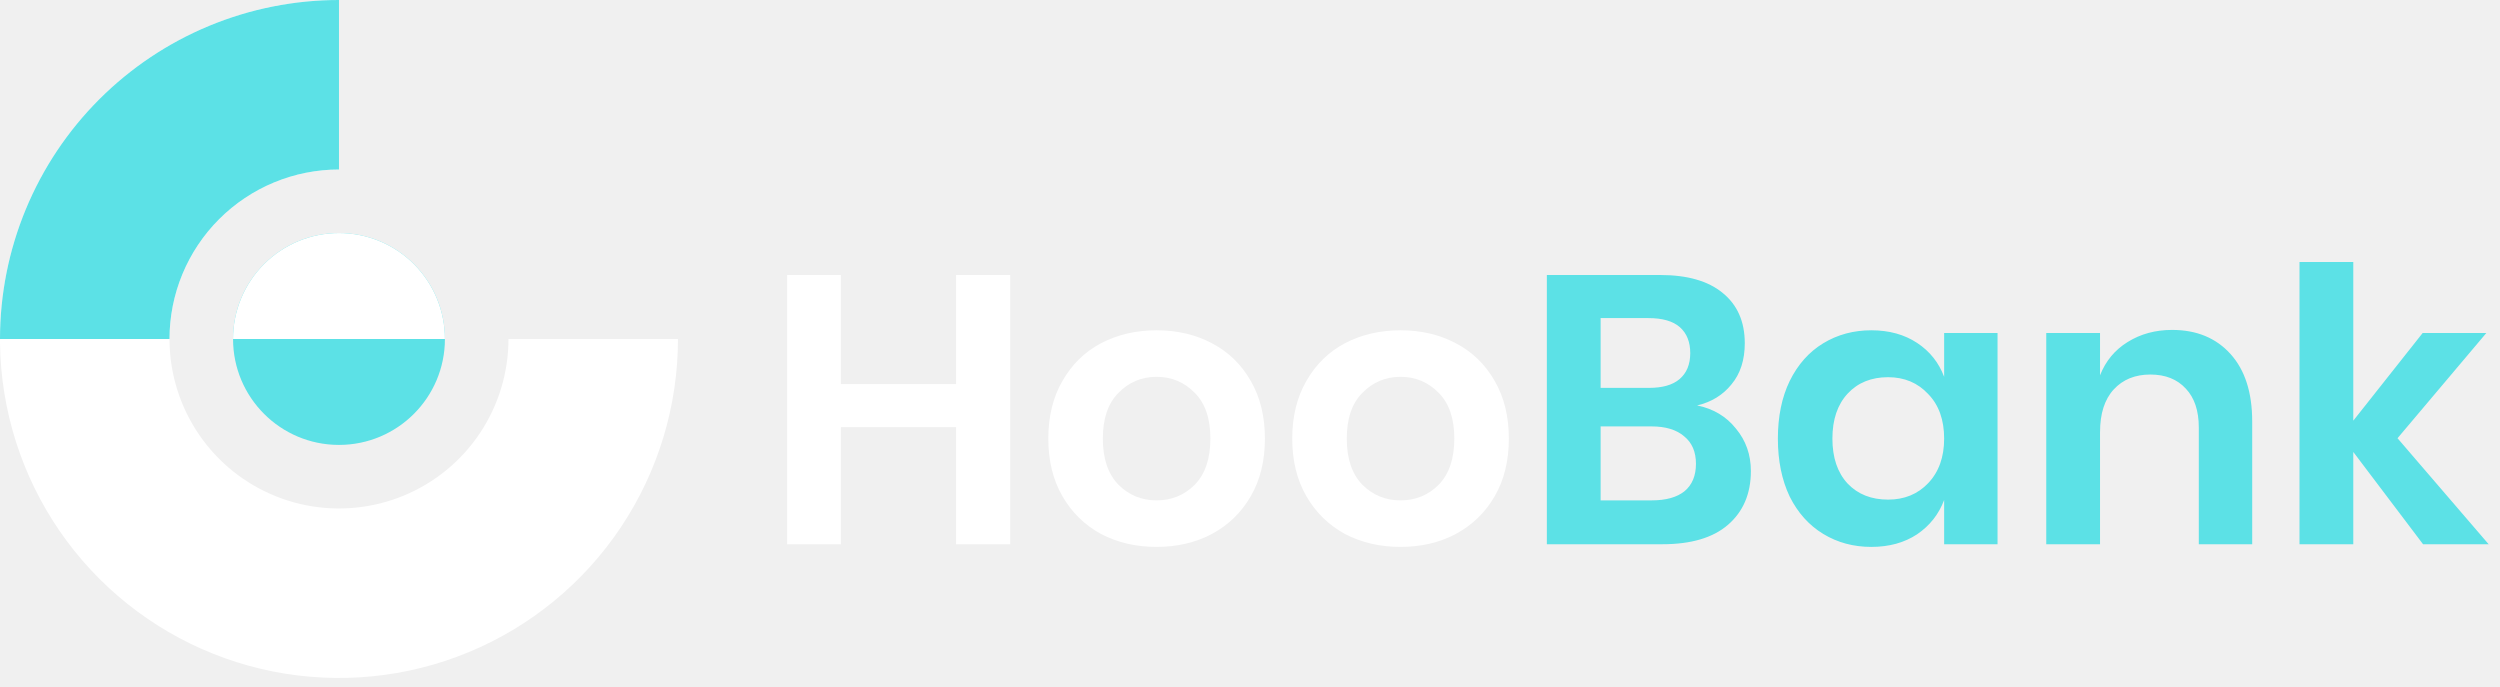
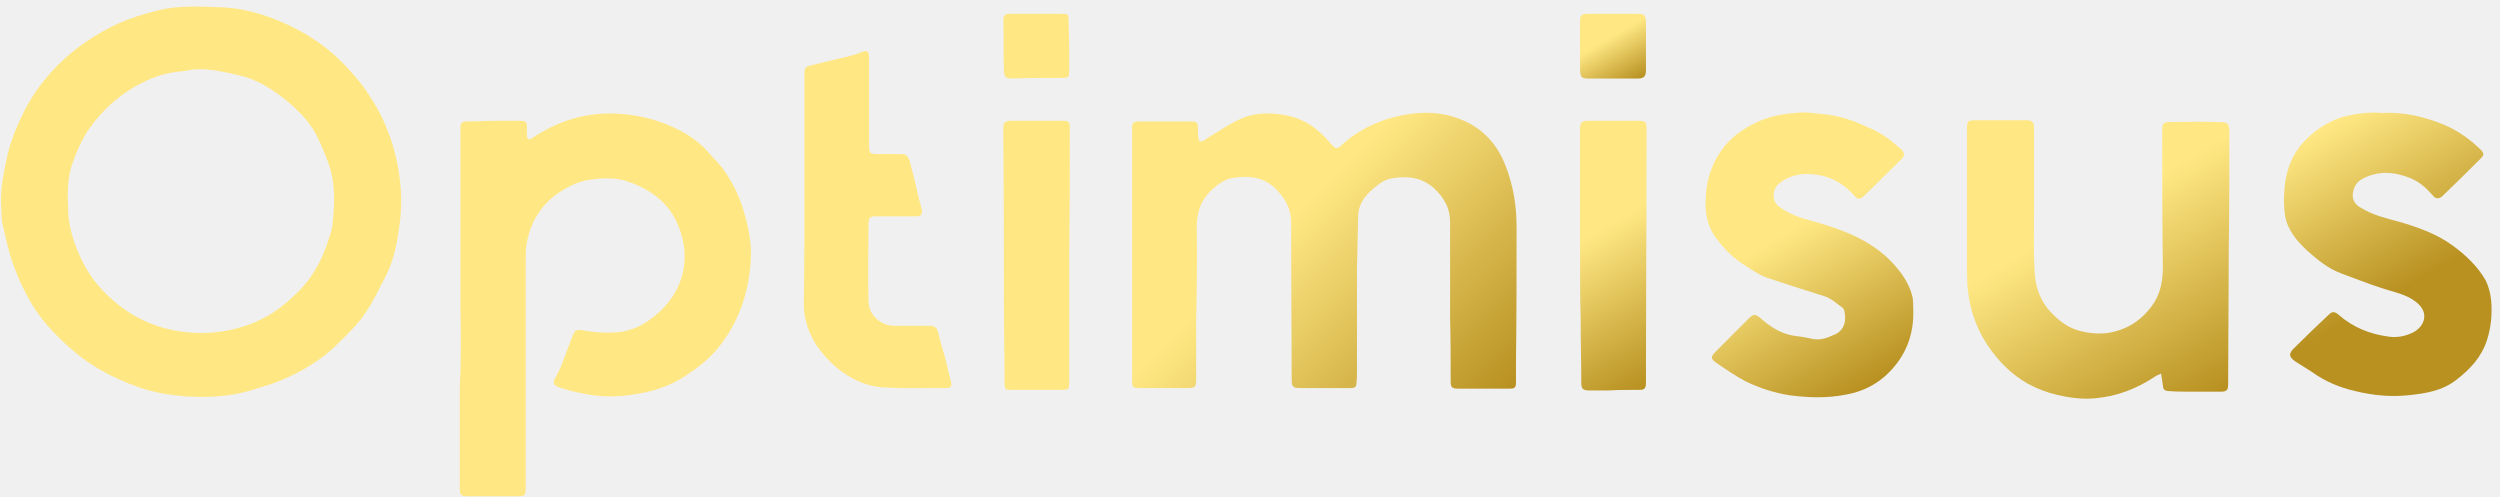
- <svg xmlns="http://www.w3.org/2000/svg" width="266" height="73" viewBox="0 0 266 73" fill="none">
-   <path d="M107.487 29.26V57.907H101.725V45.45H89.471V57.907H83.749V29.26H89.471V40.865H101.725V29.26H107.487ZM123.063 35.143C125.255 35.143 127.216 35.603 128.947 36.523C130.705 37.443 132.085 38.782 133.086 40.54C134.087 42.271 134.587 44.314 134.587 46.667C134.587 49.02 134.087 51.063 133.086 52.794C132.085 54.525 130.705 55.864 128.947 56.811C127.216 57.731 125.255 58.191 123.063 58.191C120.872 58.191 118.898 57.731 117.139 56.811C115.408 55.864 114.042 54.525 113.041 52.794C112.04 51.063 111.54 49.02 111.54 46.667C111.54 44.314 112.04 42.271 113.041 40.54C114.042 38.782 115.408 37.443 117.139 36.523C118.898 35.603 120.872 35.143 123.063 35.143ZM123.063 40.094C121.467 40.094 120.115 40.662 119.006 41.798C117.897 42.907 117.342 44.53 117.342 46.667C117.342 48.804 117.897 50.441 119.006 51.577C120.115 52.686 121.467 53.24 123.063 53.24C124.659 53.24 126.012 52.686 127.121 51.577C128.23 50.441 128.785 48.804 128.785 46.667C128.785 44.53 128.23 42.907 127.121 41.798C126.012 40.662 124.659 40.094 123.063 40.094ZM149.018 35.143C151.209 35.143 153.17 35.603 154.901 36.523C156.66 37.443 158.039 38.782 159.04 40.54C160.041 42.271 160.542 44.314 160.542 46.667C160.542 49.02 160.041 51.063 159.04 52.794C158.039 54.525 156.66 55.864 154.901 56.811C153.17 57.731 151.209 58.191 149.018 58.191C146.827 58.191 144.852 57.731 143.094 56.811C141.363 55.864 139.996 54.525 138.996 52.794C137.995 51.063 137.494 49.02 137.494 46.667C137.494 44.314 137.995 42.271 138.996 40.54C139.996 38.782 141.363 37.443 143.094 36.523C144.852 35.603 146.827 35.143 149.018 35.143ZM149.018 40.094C147.422 40.094 146.069 40.662 144.96 41.798C143.851 42.907 143.297 44.53 143.297 46.667C143.297 48.804 143.851 50.441 144.96 51.577C146.069 52.686 147.422 53.24 149.018 53.24C150.614 53.24 151.966 52.686 153.076 51.577C154.185 50.441 154.739 48.804 154.739 46.667C154.739 44.53 154.185 42.907 153.076 41.798C151.966 40.662 150.614 40.094 149.018 40.094Z" fill="white" />
-   <path d="M180.572 43.137C182.303 43.489 183.683 44.314 184.711 45.612C185.766 46.883 186.293 48.385 186.293 50.116C186.293 52.524 185.482 54.431 183.859 55.837C182.263 57.217 179.936 57.907 176.88 57.907H164.585V29.26H176.636C179.531 29.26 181.749 29.896 183.291 31.167C184.86 32.438 185.644 34.224 185.644 36.523C185.644 38.308 185.171 39.769 184.224 40.905C183.304 42.041 182.087 42.785 180.572 43.137ZM170.306 41.27H175.459C176.893 41.27 177.975 40.959 178.706 40.337C179.463 39.688 179.842 38.768 179.842 37.578C179.842 36.388 179.476 35.468 178.746 34.819C178.016 34.17 176.893 33.845 175.378 33.845H170.306V41.27ZM175.743 53.24C177.258 53.24 178.421 52.916 179.233 52.267C180.045 51.59 180.45 50.617 180.45 49.345C180.45 48.074 180.031 47.1 179.192 46.424C178.381 45.72 177.218 45.369 175.703 45.369H170.306V53.24H175.743ZM199.107 35.143C201 35.143 202.623 35.59 203.976 36.483C205.329 37.375 206.289 38.579 206.857 40.094V35.428H212.538V57.907H206.857V53.2C206.289 54.715 205.329 55.932 203.976 56.852C202.623 57.744 201 58.191 199.107 58.191C197.213 58.191 195.509 57.731 193.994 56.811C192.479 55.892 191.289 54.566 190.423 52.835C189.585 51.076 189.166 49.02 189.166 46.667C189.166 44.314 189.585 42.271 190.423 40.54C191.289 38.782 192.479 37.443 193.994 36.523C195.509 35.603 197.213 35.143 199.107 35.143ZM200.892 40.134C199.107 40.134 197.673 40.716 196.591 41.879C195.509 43.042 194.968 44.638 194.968 46.667C194.968 48.696 195.509 50.292 196.591 51.455C197.673 52.591 199.107 53.159 200.892 53.159C202.623 53.159 204.044 52.578 205.153 51.414C206.289 50.224 206.857 48.642 206.857 46.667C206.857 44.665 206.289 43.083 205.153 41.92C204.044 40.729 202.623 40.134 200.892 40.134ZM231.113 35.103C233.709 35.103 235.779 35.955 237.321 37.659C238.863 39.363 239.634 41.757 239.634 44.841V57.907H233.953V45.49C233.953 43.705 233.493 42.325 232.573 41.352C231.654 40.351 230.396 39.85 228.8 39.85C227.177 39.85 225.878 40.378 224.904 41.433C223.931 42.488 223.444 44.003 223.444 45.977V57.907H217.722V35.428H223.444V39.931C224.039 38.417 225.013 37.24 226.365 36.401C227.745 35.536 229.327 35.103 231.113 35.103ZM257.814 57.907L250.389 48.087V57.907H244.668V27.88H250.389V44.76L257.774 35.428H264.55L255.096 46.627L264.793 57.907H257.814Z" fill="#5CE1E6" />
-   <path d="M36.068 0C28.934 -8.50666e-08 21.961 2.115 16.03 6.079C10.098 10.042 5.475 15.675 2.745 22.265C0.016 28.856 -0.699 36.108 0.693 43.104C2.085 50.101 5.52 56.527 10.564 61.572C15.608 66.616 22.035 70.051 29.031 71.443C36.028 72.834 43.28 72.12 49.87 69.39C56.461 66.66 62.094 62.037 66.057 56.106C70.02 50.175 72.136 43.201 72.136 36.068L54.102 36.068C54.102 39.635 53.044 43.121 51.062 46.087C49.081 49.053 46.264 51.364 42.969 52.729C39.674 54.094 36.048 54.451 32.55 53.755C29.051 53.059 25.838 51.342 23.316 48.82C20.794 46.298 19.076 43.084 18.38 39.586C17.685 36.088 18.042 32.462 19.407 29.166C20.772 25.871 23.083 23.055 26.049 21.073C29.014 19.092 32.501 18.034 36.068 18.034L36.068 0Z" fill="white" />
-   <path d="M36.068 0C31.331 -5.64821e-08 26.641 0.933 22.265 2.745C17.889 4.558 13.913 7.215 10.564 10.564C7.215 13.913 4.558 17.889 2.745 22.265C0.933 26.641 -7.1519e-07 31.331 0 36.068L18.034 36.068C18.034 33.7 18.5 31.355 19.407 29.166C20.313 26.979 21.641 24.991 23.316 23.316C24.991 21.641 26.979 20.313 29.166 19.407C31.355 18.5 33.7 18.034 36.068 18.034L36.068 0Z" fill="#5CE1E6" />
-   <circle cx="36.068" cy="36.068" r="11.271" fill="#5CE1E6" />
-   <path d="M47.339 36.068C47.339 34.588 47.047 33.122 46.481 31.755C45.915 30.387 45.084 29.145 44.038 28.098C42.991 27.051 41.749 26.221 40.381 25.655C39.014 25.088 37.548 24.797 36.068 24.797C34.588 24.797 33.122 25.088 31.755 25.655C30.387 26.221 29.145 27.051 28.098 28.098C27.051 29.145 26.221 30.387 25.655 31.755C25.088 33.122 24.797 34.588 24.797 36.068L36.068 36.068H47.339Z" fill="white" />
+ <svg xmlns="http://www.w3.org/2000/svg" width="267" height="53" viewBox="0 0 267 53" fill="none">
+   <path d="M0.1 21.491C0.1 19.813 0.423 18.199 0.81 16.52C1.198 14.841 1.908 13.227 2.683 11.677C3.587 9.934 4.813 8.32 6.234 6.899C8.042 5.091 10.172 3.671 12.497 2.573C13.917 1.928 15.402 1.476 16.952 1.088C19.083 0.572 21.213 0.701 23.409 0.765C25.733 0.83 27.864 1.411 29.995 2.315C32.9 3.542 35.418 5.285 37.484 7.674C38.711 8.965 39.68 10.45 40.519 12C41.423 13.743 42.069 15.616 42.456 17.553C42.843 19.619 42.973 21.621 42.714 23.687C42.456 25.688 42.133 27.625 41.229 29.433C40.519 30.789 39.873 32.21 38.969 33.501C38.195 34.663 37.162 35.632 36.129 36.665C34.321 38.473 32.125 39.764 29.736 40.733C28.768 41.12 27.735 41.378 26.766 41.701C24.571 42.347 22.376 42.476 20.116 42.347C18.243 42.218 16.436 41.959 14.692 41.314C12.174 40.41 9.785 39.183 7.719 37.375C6.234 36.084 4.813 34.663 3.716 32.984C2.812 31.564 2.037 30.014 1.456 28.336C0.939 27.044 0.681 25.624 0.358 24.332C0.1 23.364 0.165 22.395 0.1 21.491ZM7.267 22.137C7.267 23.558 7.59 24.978 8.106 26.334C8.687 27.819 9.398 29.175 10.366 30.337C13.272 33.759 16.952 35.503 21.407 35.567C22.828 35.567 24.248 35.373 25.604 34.986C26.379 34.728 27.089 34.534 27.799 34.147C29.155 33.501 30.253 32.662 31.351 31.629C33.223 29.95 34.385 27.884 35.095 25.559C35.225 25.107 35.418 24.655 35.483 24.203C35.741 21.944 35.87 19.684 35.095 17.488C34.708 16.391 34.256 15.358 33.739 14.325C32.9 12.775 31.673 11.613 30.317 10.515C28.897 9.417 27.347 8.449 25.604 8.062C23.602 7.61 21.665 7.093 19.599 7.61C19.535 7.61 19.535 7.61 19.47 7.61C17.598 7.739 15.854 8.384 14.24 9.353C12.497 10.386 10.947 11.806 9.72 13.485C8.752 14.777 8.171 16.197 7.654 17.682C7.202 19.167 7.202 20.652 7.267 22.137Z" fill="url(#paint0_linear_1_37)" />
+   <path d="M120.905 27.302C120.905 22.783 120.905 18.199 120.905 13.679C120.905 13.162 121.034 12.969 121.616 12.969C123.488 12.969 125.36 12.969 127.233 12.969C127.814 12.969 127.943 13.098 127.943 13.743C127.943 14.066 127.943 14.454 128.008 14.777C128.008 15.099 128.201 15.164 128.524 15.035C128.718 14.906 128.912 14.777 129.105 14.647C130.203 14.002 131.301 13.227 132.463 12.71C134.012 12 135.691 12 137.37 12.323C139.372 12.71 140.857 13.808 142.083 15.293C142.664 15.939 142.794 16.003 143.439 15.358C144.86 14.066 146.539 13.227 148.346 12.646C150.865 11.935 153.447 11.742 155.901 12.71C158.29 13.614 159.904 15.358 160.808 17.747C161.647 19.877 161.97 22.073 161.97 24.268C161.97 29.046 161.97 33.824 161.906 38.602C161.906 39.312 161.906 40.022 161.906 40.797C161.906 41.443 161.776 41.507 161.131 41.507C159.323 41.507 157.515 41.507 155.707 41.507C155.126 41.507 154.932 41.378 154.932 40.797C154.932 38.537 154.932 36.213 154.868 33.953C154.868 30.531 154.868 27.109 154.868 23.687C154.868 22.202 154.222 21.104 153.124 20.071C151.768 18.909 150.283 18.78 148.669 19.038C148.282 19.102 147.83 19.296 147.507 19.49C146.28 20.394 145.118 21.362 145.053 23.041C144.989 24.849 144.989 26.657 144.924 28.465C144.924 32.21 144.924 35.955 144.924 39.764C144.924 40.151 144.924 40.539 144.86 40.991C144.86 41.378 144.602 41.443 144.279 41.443C143.568 41.443 142.923 41.443 142.213 41.443C141.115 41.443 139.953 41.443 138.855 41.443C138.08 41.443 137.951 41.314 137.951 40.539C137.951 34.922 137.887 29.369 137.887 23.751C137.887 22.331 137.305 21.298 136.401 20.329C135.046 18.844 133.302 18.715 131.494 19.038C130.59 19.232 129.816 19.877 129.17 20.523C128.137 21.621 127.814 22.847 127.814 24.332C127.879 27.69 127.814 31.112 127.749 34.469C127.749 36.471 127.749 38.408 127.749 40.41C127.749 41.378 127.685 41.443 126.716 41.443C125.038 41.443 123.294 41.443 121.616 41.443C121.034 41.443 120.905 41.314 120.905 40.733C120.905 36.213 120.905 31.629 120.905 27.109C120.97 27.303 120.97 27.302 120.905 27.302Z" fill="url(#paint1_linear_1_37)" />
+   <path d="M49.171 32.984C49.171 27.948 49.171 22.912 49.171 17.94C49.171 16.52 49.171 15.035 49.171 13.614C49.171 13.162 49.365 12.969 49.817 12.969C50.914 12.969 51.947 12.904 53.045 12.904C53.885 12.904 54.724 12.904 55.563 12.904C56.209 12.904 56.273 13.033 56.273 13.614C56.273 13.937 56.273 14.195 56.273 14.518C56.338 14.906 56.467 14.97 56.79 14.777C58.146 13.873 59.566 13.162 61.051 12.71C62.601 12.258 64.215 12.065 65.829 12.129C68.283 12.258 70.543 12.839 72.738 14.002C73.836 14.583 74.869 15.358 75.708 16.326C76.225 16.972 76.871 17.488 77.322 18.199C78.162 19.361 78.808 20.652 79.26 22.008C79.905 24.01 80.357 26.011 80.163 28.142C79.905 31.306 78.937 34.276 76.935 36.858C75.966 38.15 74.74 39.118 73.384 40.022C72.286 40.797 71.059 41.314 69.768 41.701C67.508 42.282 65.248 42.54 62.924 42.153C61.762 41.959 60.664 41.701 59.566 41.314C59.114 41.12 59.05 40.862 59.244 40.474C59.502 39.958 59.825 39.441 60.018 38.86C60.406 37.892 60.729 36.923 61.116 35.955C61.439 35.115 61.633 35.18 62.472 35.309C63.505 35.503 64.603 35.567 65.636 35.503C67.056 35.438 68.412 34.922 69.574 34.017C72.803 31.629 73.965 27.948 72.48 24.203C71.576 21.879 69.833 20.458 67.508 19.555C65.959 18.909 64.409 18.973 62.795 19.232C61.633 19.425 60.535 20.006 59.566 20.652C57.759 21.944 56.661 23.751 56.273 25.882C56.144 26.463 56.144 27.044 56.144 27.625C56.144 32.339 56.144 37.117 56.144 41.83C56.144 45.252 56.144 48.674 56.144 52.096C56.144 52.936 56.08 53 55.24 53C53.497 53 51.754 53 49.946 53C49.236 53 49.106 52.871 49.106 52.161C49.106 48.61 49.106 45.059 49.106 41.507C49.236 38.731 49.236 35.89 49.171 32.984C49.171 32.984 49.236 32.984 49.171 32.984Z" fill="url(#paint2_linear_1_37)" />
+   <path d="M230.799 39.893C230.476 40.022 230.282 40.151 230.153 40.216C228.216 41.507 226.085 42.347 223.696 42.54C222.341 42.67 220.985 42.476 219.629 42.153C218.531 41.895 217.563 41.507 216.594 40.991C214.786 39.958 213.43 38.602 212.268 36.858C210.718 34.534 210.073 31.951 210.073 29.175C210.073 24.139 210.073 19.038 210.073 14.002C210.073 12.839 210.073 12.839 211.235 12.839C212.914 12.839 214.592 12.839 216.336 12.839C217.111 12.839 217.24 13.033 217.24 13.808C217.24 16.778 217.24 19.748 217.24 22.718C217.24 24.849 217.175 26.915 217.304 29.046C217.369 30.725 217.95 32.274 219.177 33.501C219.952 34.276 220.791 34.922 221.824 35.244C222.857 35.567 223.955 35.696 225.052 35.567C227.248 35.244 228.926 34.082 230.089 32.274C230.799 31.112 230.993 29.821 230.993 28.465C230.928 24.139 230.928 19.813 230.928 15.551C230.928 14.97 230.928 14.389 230.928 13.873C230.928 13.227 231.057 13.033 231.703 13.033C233.381 13.033 234.996 12.969 236.674 13.033C238.095 13.033 238.095 13.098 238.095 14.518C238.095 18.586 238.095 22.654 238.03 26.657C238.03 31.435 237.966 36.277 237.966 41.055C237.966 41.701 237.772 41.83 237.191 41.83C236.093 41.83 234.931 41.83 233.833 41.83C233.123 41.83 232.348 41.83 231.638 41.766C231.186 41.766 230.993 41.572 230.993 41.12C230.928 40.733 230.863 40.345 230.799 39.893Z" fill="url(#paint3_linear_1_37)" />
+   <path d="M254.366 12.065C256.69 11.935 258.886 12.452 260.952 13.291C262.501 13.937 263.857 14.906 265.019 16.068C265.278 16.326 265.278 16.584 265.019 16.843C263.664 18.199 262.372 19.49 261.016 20.781C260.952 20.846 260.887 20.91 260.823 20.975C260.371 21.298 260.112 21.233 259.789 20.846C259.144 20.071 258.369 19.425 257.465 19.038C255.722 18.328 253.978 18.199 252.3 19.102C251.589 19.49 251.331 20.071 251.267 20.846C251.267 21.491 251.654 21.944 252.171 22.202C253.397 22.977 254.818 23.299 256.238 23.687C258.24 24.268 260.241 24.978 261.92 26.205C263.341 27.238 264.632 28.465 265.471 29.95C265.794 30.596 265.988 31.37 266.053 32.081C266.182 33.501 266.053 34.986 265.601 36.342C265.019 38.15 263.793 39.441 262.372 40.539C260.823 41.766 259.015 42.024 257.142 42.218C255.27 42.411 253.397 42.218 251.525 41.766C249.846 41.378 248.297 40.733 246.876 39.7C246.295 39.312 245.714 38.989 245.133 38.602C244.422 38.085 244.423 37.763 245.004 37.181C246.23 35.955 247.457 34.792 248.684 33.63C249.071 33.243 249.33 33.243 249.782 33.63C251.331 34.986 253.139 35.696 255.141 35.955C256.045 36.084 256.949 35.89 257.723 35.503C258.95 34.857 259.531 33.372 257.982 32.21C256.884 31.37 255.528 31.177 254.237 30.725C252.816 30.273 251.396 29.692 249.975 29.175C248.619 28.659 247.522 27.755 246.424 26.786C245.326 25.753 244.293 24.591 244.035 22.977C243.906 22.073 243.906 21.169 243.971 20.329C244.1 18.392 244.681 16.649 245.972 15.229C247.134 13.937 248.619 12.969 250.298 12.452C251.719 12.129 253.075 11.935 254.366 12.065Z" fill="url(#paint4_linear_1_37)" />
+   <path d="M192.833 12C194.06 12.129 195.351 12.194 196.578 12.517C197.611 12.775 198.58 13.162 199.548 13.614C200.84 14.131 201.937 14.97 202.97 15.874C203.422 16.262 203.487 16.649 203.035 17.036C201.744 18.328 200.452 19.555 199.161 20.846C198.58 21.362 198.451 21.362 197.934 20.781C196.836 19.555 195.481 18.844 193.931 18.651C192.51 18.457 191.155 18.651 189.992 19.619C189.282 20.2 189.217 21.427 189.928 22.008C190.509 22.46 191.219 22.847 191.929 23.106C192.769 23.428 193.673 23.622 194.512 23.881C197.288 24.72 199.936 25.817 202.002 27.948C202.97 28.981 203.81 30.079 204.197 31.499C204.326 31.887 204.326 32.339 204.326 32.791C204.455 35.115 203.874 37.246 202.389 39.054C201.033 40.733 199.29 41.766 197.095 42.153C195.093 42.54 193.156 42.476 191.155 42.218C189.476 41.959 187.926 41.443 186.441 40.733C185.343 40.151 184.31 39.441 183.277 38.731C182.696 38.344 182.696 38.085 183.213 37.569C184.44 36.342 185.602 35.18 186.828 33.953C187.28 33.501 187.539 33.566 187.991 33.953C189.088 34.922 190.251 35.696 191.8 35.89C192.446 35.955 193.092 36.084 193.673 36.213C194.447 36.342 195.158 36.084 195.868 35.761C197.03 35.309 197.224 34.147 196.966 33.178C196.966 33.049 196.836 32.92 196.772 32.855C196.126 32.403 195.61 31.887 194.835 31.629C192.769 30.983 190.703 30.337 188.636 29.627C187.732 29.304 186.893 28.659 186.054 28.142C184.956 27.432 184.052 26.463 183.277 25.43C182.309 24.139 182.051 22.589 182.18 21.04C182.244 19.425 182.696 17.876 183.536 16.52C184.375 15.164 185.537 14.131 187.022 13.356C188.895 12.323 190.832 12.065 192.833 12Z" fill="url(#paint5_linear_1_37)" />
+   <path d="M85.91 20.458C85.91 16.326 85.91 12.129 85.91 7.997C85.91 7.222 85.974 7.158 86.685 6.964C88.17 6.576 89.719 6.254 91.204 5.866C91.463 5.802 91.721 5.673 92.044 5.543C92.625 5.35 92.819 5.479 92.819 6.124C92.819 9.288 92.819 12.452 92.819 15.616C92.819 16.326 92.948 16.455 93.658 16.455C94.562 16.455 95.466 16.455 96.305 16.455C96.822 16.455 97.015 16.778 97.145 17.166C97.467 18.392 97.79 19.619 98.049 20.846C98.178 21.362 98.307 21.879 98.436 22.331C98.565 22.912 98.371 23.106 97.79 23.106C96.886 23.106 95.982 23.106 95.078 23.106C94.497 23.106 93.916 23.106 93.4 23.106C92.948 23.106 92.819 23.299 92.754 23.751C92.754 26.528 92.689 29.369 92.754 32.145C92.754 33.63 94.045 34.792 95.53 34.792C96.822 34.792 98.113 34.792 99.34 34.792C99.792 34.792 100.05 34.986 100.179 35.438C100.373 36.277 100.631 37.181 100.889 38.021C101.148 38.989 101.341 39.958 101.6 40.926C101.664 41.249 101.535 41.378 101.212 41.443C100.825 41.443 100.373 41.443 99.986 41.443C98.113 41.443 96.305 41.507 94.433 41.378C93.012 41.314 91.721 40.862 90.494 40.087C89.203 39.312 88.17 38.214 87.266 36.988C86.426 35.696 85.91 34.276 85.845 32.726C85.91 28.788 85.91 24.591 85.91 20.458Z" fill="url(#paint6_linear_1_37)" />
+   <path d="M168.75 27.302C168.75 22.977 168.75 18.651 168.75 14.325C168.75 14.131 168.75 13.873 168.75 13.679C168.75 13.162 168.943 12.904 169.46 12.904C171.332 12.904 173.269 12.904 175.142 12.904C175.723 12.904 175.852 13.098 175.852 13.679C175.852 14.325 175.852 14.97 175.852 15.551C175.852 23.493 175.788 31.499 175.788 39.441C175.788 39.893 175.788 40.41 175.788 40.862C175.788 41.443 175.658 41.636 175.142 41.636C174.044 41.636 172.882 41.636 171.784 41.701C171.139 41.701 170.428 41.701 169.783 41.701C169.073 41.701 168.879 41.572 168.879 40.862C168.879 38.537 168.814 36.277 168.814 33.953C168.75 31.758 168.75 29.498 168.75 27.302Z" fill="url(#paint7_linear_1_37)" />
+   <path d="M114.19 27.302C114.19 31.822 114.19 36.342 114.19 40.862C114.19 41.572 114.126 41.636 113.416 41.636C111.608 41.636 109.735 41.636 107.927 41.636C107.346 41.636 107.282 41.507 107.282 40.926C107.282 38.085 107.217 35.18 107.217 32.339C107.217 26.463 107.217 20.588 107.152 14.712C107.152 14.389 107.152 14.066 107.152 13.679C107.152 13.162 107.282 12.969 107.798 12.904C108.25 12.904 108.702 12.904 109.154 12.904C110.639 12.904 112.124 12.904 113.609 12.904C114.061 12.904 114.255 13.033 114.255 13.485C114.255 18.134 114.255 22.718 114.19 27.302Z" fill="url(#paint8_linear_1_37)" />
+   <path d="M175.788 4.898C175.788 5.737 175.788 6.641 175.788 7.48C175.788 8.126 175.594 8.384 174.948 8.384C173.14 8.384 171.397 8.384 169.589 8.384C168.943 8.384 168.814 8.255 168.75 7.61C168.75 5.802 168.75 3.929 168.75 2.121C168.75 1.669 169.008 1.476 169.395 1.476C171.268 1.476 173.14 1.476 175.013 1.476C175.594 1.476 175.723 1.669 175.788 2.25C175.788 2.702 175.788 3.154 175.788 3.606C175.788 4.058 175.788 4.51 175.788 4.898Z" fill="url(#paint9_linear_1_37)" />
+   <path d="M114.19 4.898C114.19 5.802 114.19 6.77 114.19 7.674C114.19 8.191 114.061 8.32 113.545 8.32C111.737 8.32 109.864 8.32 108.056 8.384C107.411 8.384 107.282 8.255 107.217 7.61C107.152 5.737 107.217 3.865 107.152 2.057C107.152 1.669 107.411 1.476 107.734 1.476C108.121 1.476 108.508 1.476 108.896 1.476C110.445 1.476 111.93 1.476 113.48 1.476C114.061 1.476 114.126 1.54 114.126 2.121C114.126 3.09 114.19 3.994 114.19 4.898Z" fill="url(#paint10_linear_1_37)" />
+   <defs>
+     <linearGradient id="paint0_linear_1_37" x1="31.99" y1="39.675" x2="11.008" y2="3.332" gradientUnits="userSpaceOnUse">
+       <stop offset="0.61" stop-color="#FFE884" />
+       <stop offset="0.73" stop-color="#FFE884" />
+     </linearGradient>
+     <linearGradient id="paint1_linear_1_37" x1="157.571" y1="45.648" x2="123.039" y2="11.116" gradientUnits="userSpaceOnUse">
+       <stop offset="0.007" stop-color="#B89121" />
+       <stop offset="0.61" stop-color="#FFE884" />
+     </linearGradient>
+     <linearGradient id="paint2_linear_1_37" x1="69.1" y1="45.461" x2="50.147" y2="12.633" gradientUnits="userSpaceOnUse">
+       <stop offset="0.61" stop-color="#FFE884" />
+       <stop offset="0.73" stop-color="#FFE884" />
+     </linearGradient>
+     <linearGradient id="paint3_linear_1_37" x1="235.465" y1="42.934" x2="216.208" y2="9.58" gradientUnits="userSpaceOnUse">
+       <stop offset="0.007" stop-color="#B89121" />
+       <stop offset="0.61" stop-color="#FFE884" />
+     </linearGradient>
+     <linearGradient id="paint4_linear_1_37" x1="262.672" y1="40.683" x2="247.304" y2="14.064" gradientUnits="userSpaceOnUse">
+       <stop offset="0.377" stop-color="#B89121" />
+       <stop offset="1" stop-color="#FFE884" />
+     </linearGradient>
+     <linearGradient id="paint5_linear_1_37" x1="200.794" y1="40.623" x2="185.48" y2="14.098" gradientUnits="userSpaceOnUse">
+       <stop offset="0.007" stop-color="#B89121" />
+       <stop offset="0.61" stop-color="#FFE884" />
+     </linearGradient>
+     <linearGradient id="paint6_linear_1_37" x1="101.576" y1="41.462" x2="82.861" y2="9.046" gradientUnits="userSpaceOnUse">
+       <stop offset="0.61" stop-color="#FFE884" />
+       <stop offset="0.73" stop-color="#FFE884" />
+     </linearGradient>
+     <linearGradient id="paint7_linear_1_37" x1="179.335" y1="39.389" x2="165.326" y2="15.126" gradientUnits="userSpaceOnUse">
+       <stop offset="0.007" stop-color="#B89121" />
+       <stop offset="0.61" stop-color="#FFE884" />
+     </linearGradient>
+     <linearGradient id="paint8_linear_1_37" x1="117.729" y1="39.423" x2="103.704" y2="15.13" gradientUnits="userSpaceOnUse">
+       <stop offset="0.61" stop-color="#FFE884" />
+       <stop offset="0.73" stop-color="#FFE884" />
+     </linearGradient>
+     <linearGradient id="paint9_linear_1_37" x1="174.561" y1="8.851" x2="170.017" y2="0.981" gradientUnits="userSpaceOnUse">
+       <stop offset="0.007" stop-color="#B89121" />
+       <stop offset="0.61" stop-color="#FFE884" />
+     </linearGradient>
+     <linearGradient id="paint10_linear_1_37" x1="112.983" y1="8.848" x2="108.437" y2="0.974" gradientUnits="userSpaceOnUse">
+       <stop offset="0.61" stop-color="#FFE884" />
+       <stop offset="0.73" stop-color="#FFE884" />
+     </linearGradient>
+   </defs>
</svg>
